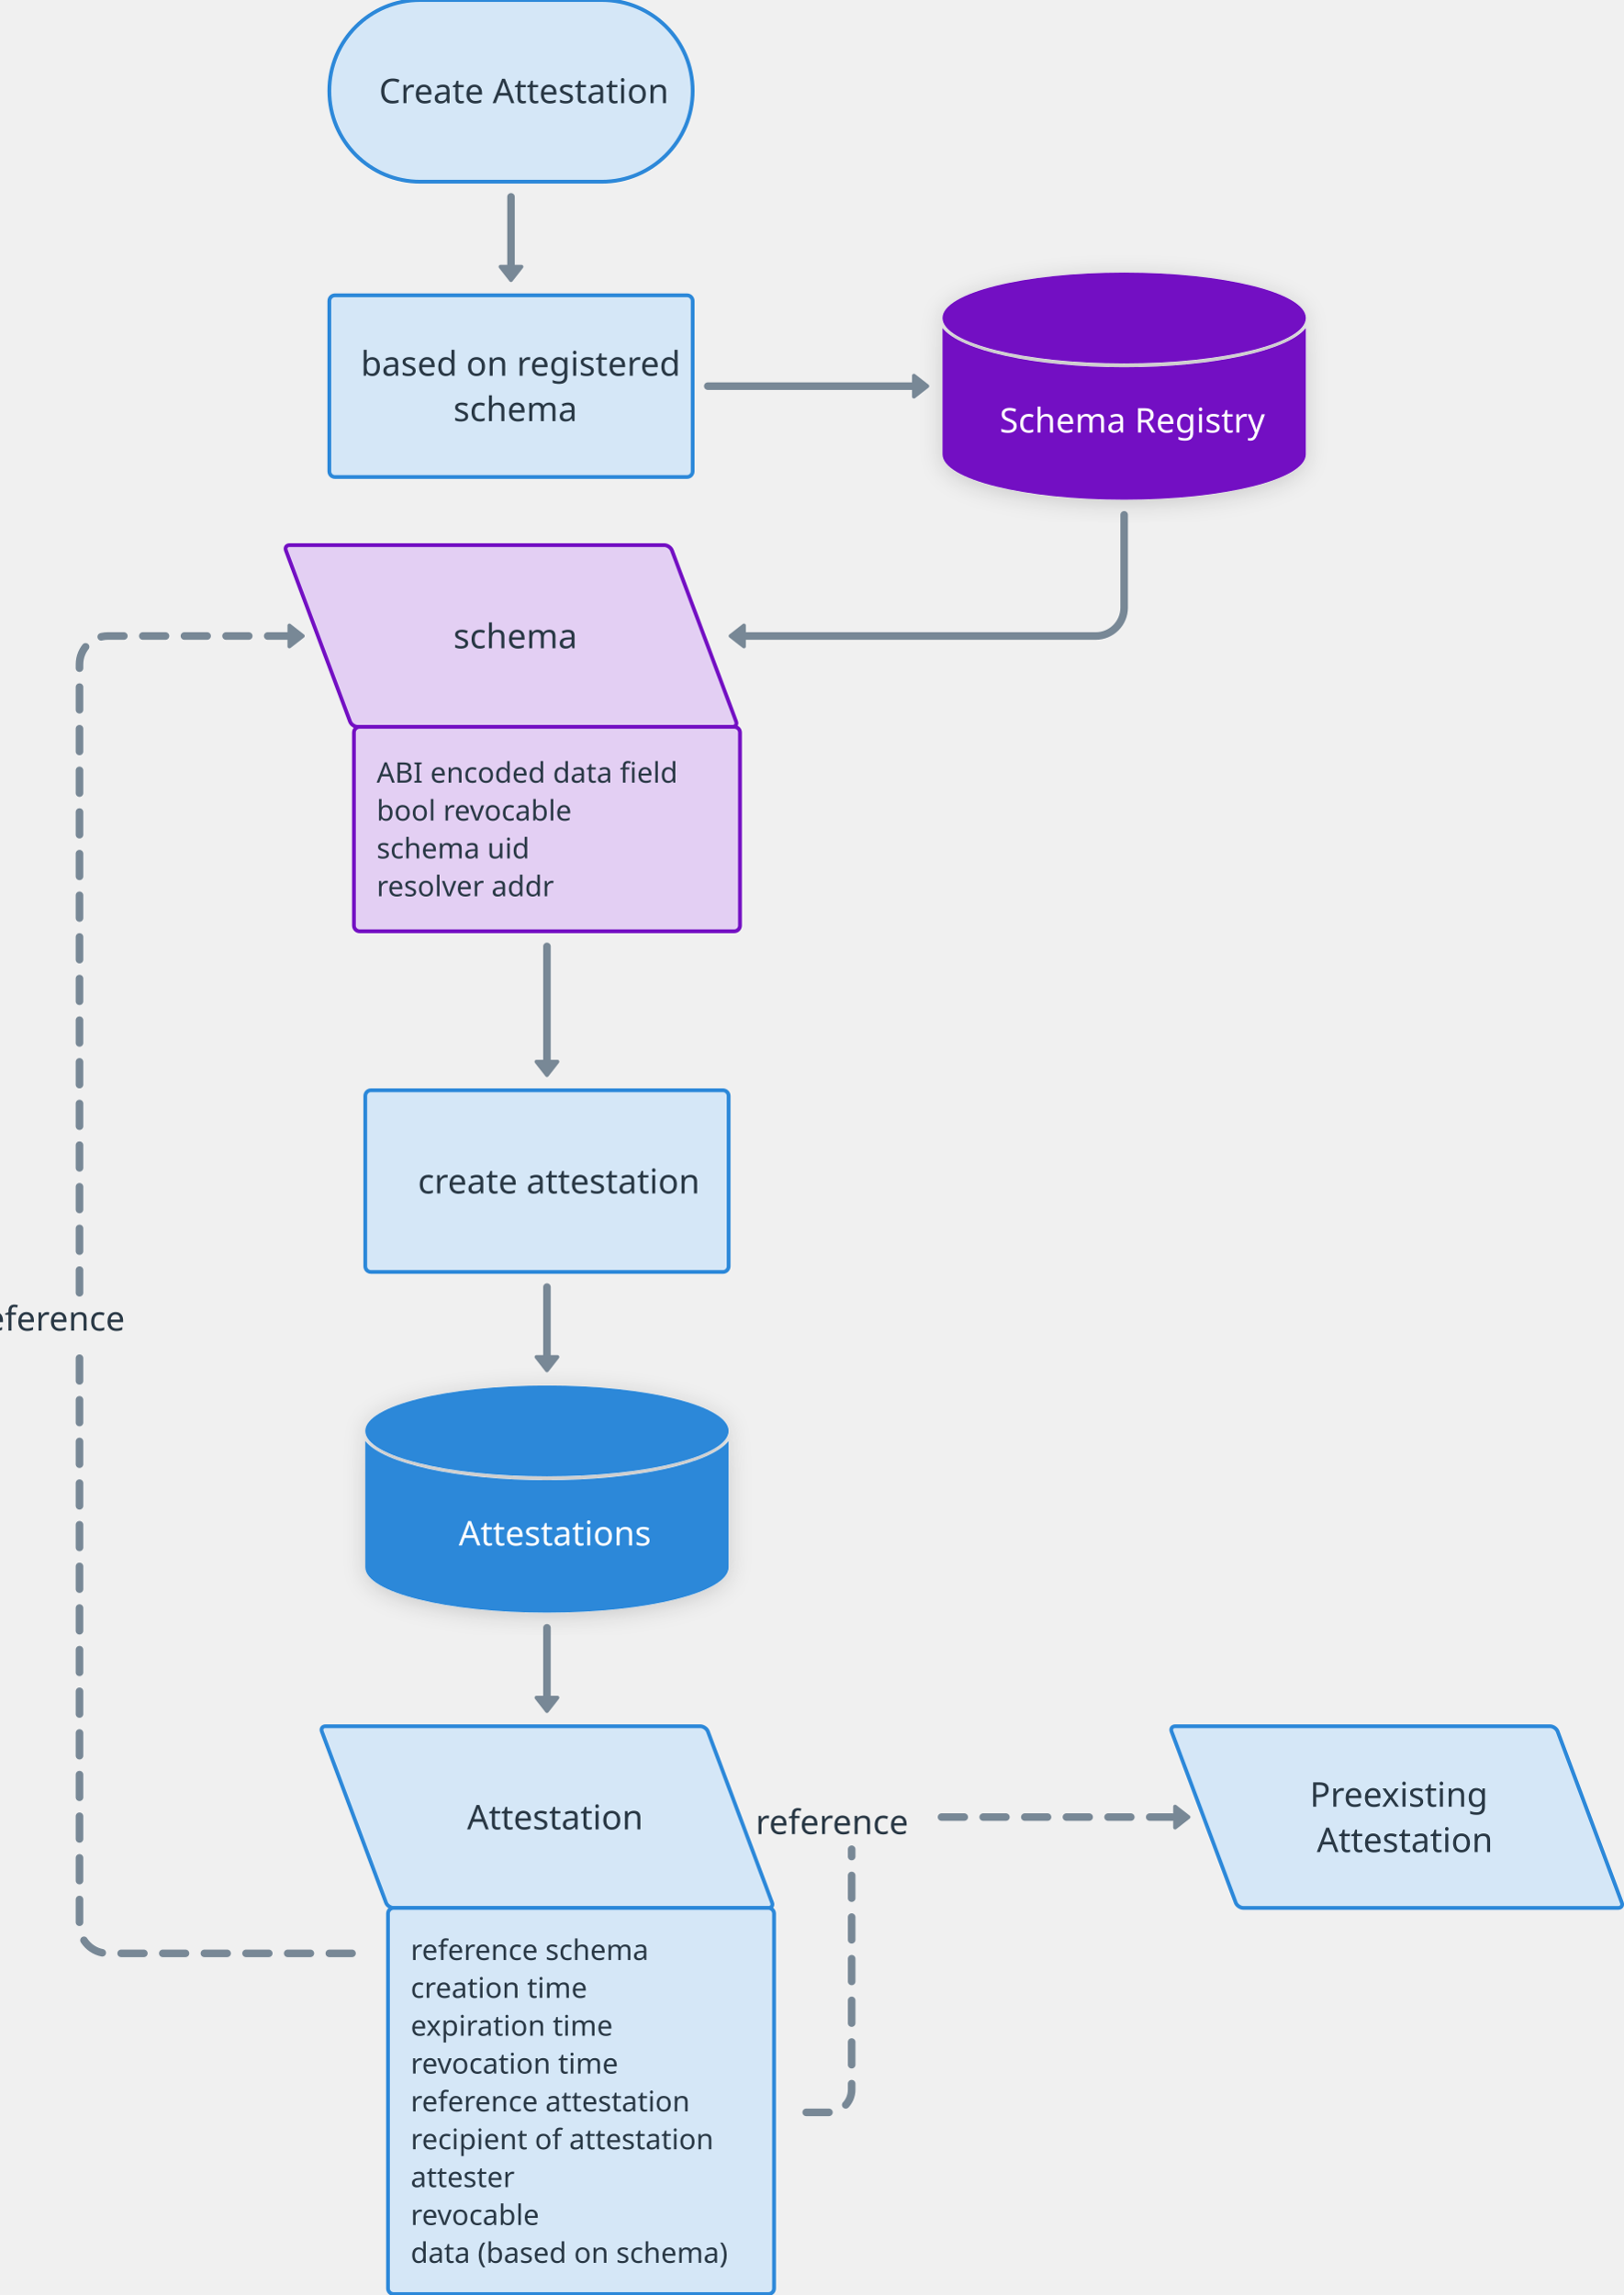
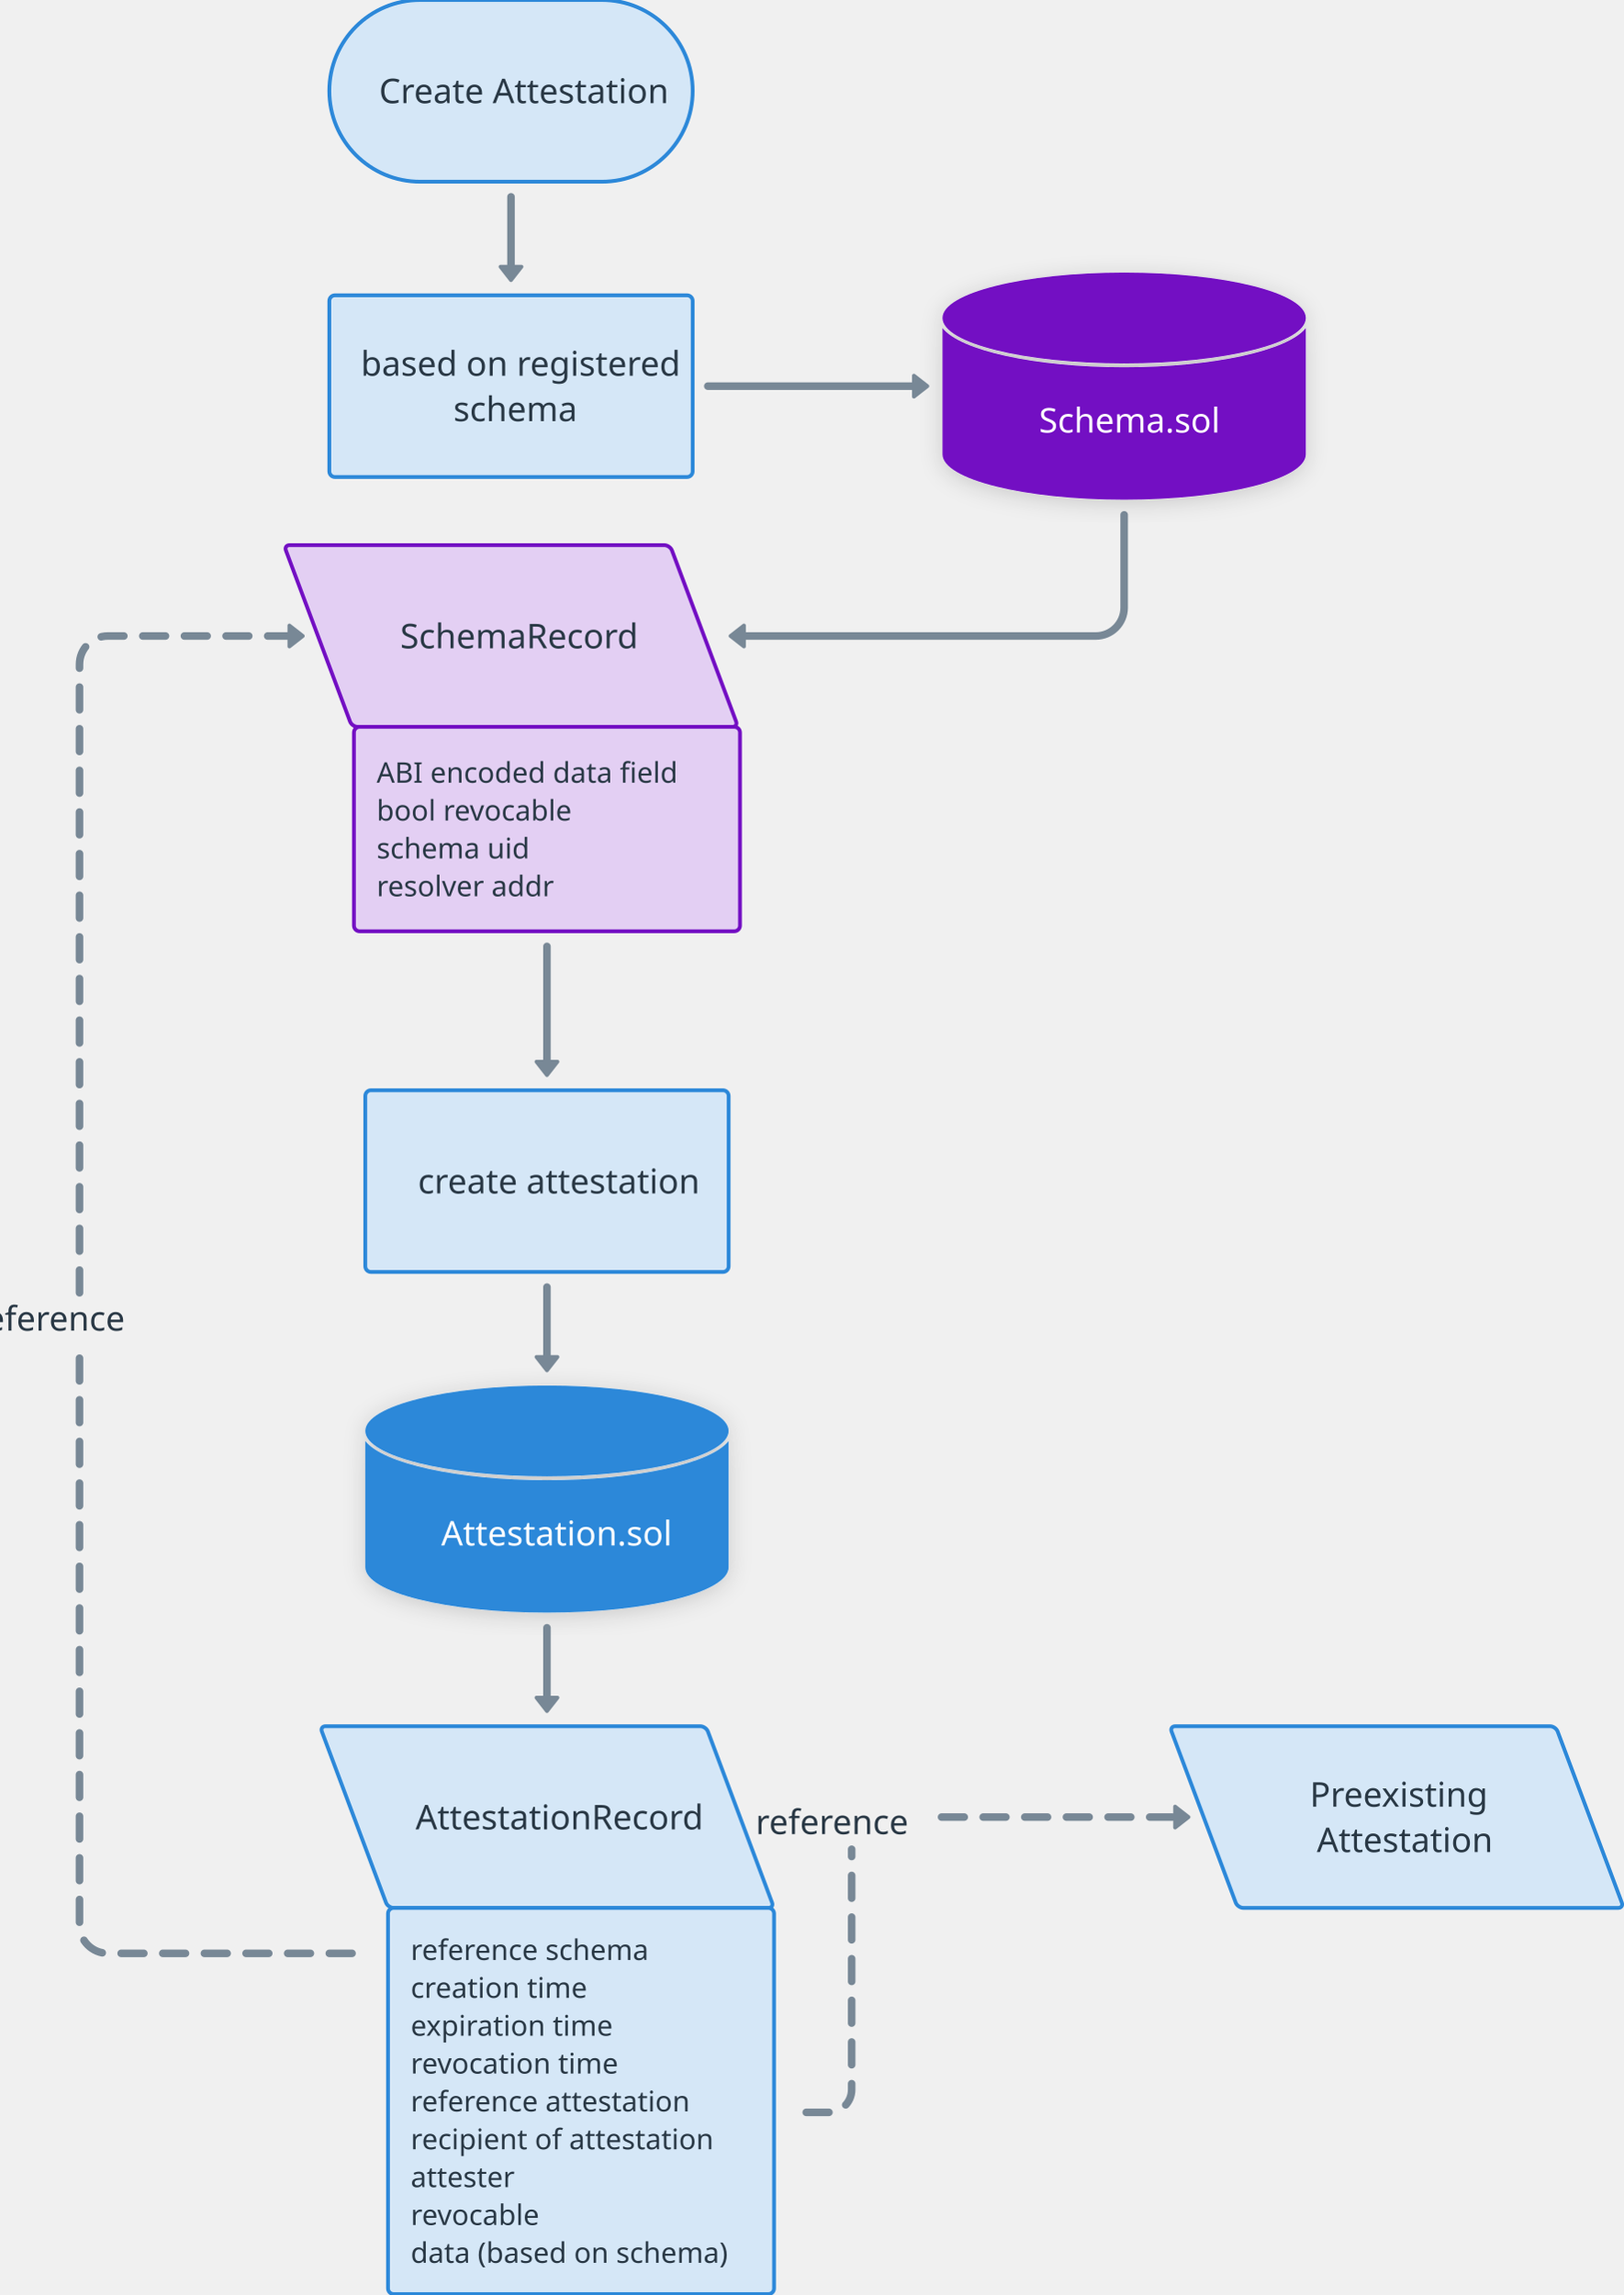
<svg xmlns="http://www.w3.org/2000/svg" version="1.1" viewBox="-582 156 858 1212" width="858px" height="1212px">
  <defs>
    <style>@font-face{
    font-family:"DIN Next";
    font-weight: 400;
    src:url("https://whimsical.com/fonts/139e8e25-0eea-4cb4-a5d4-79048803e73d.eot?#iefix");
    src:url("https://whimsical.com/fonts/139e8e25-0eea-4cb4-a5d4-79048803e73d.eot?#iefix") format("eot"),url("https://whimsical.com/fonts/094b15e3-94bd-435b-a595-d40edfde661a.woff2") format("woff2"),url("https://whimsical.com/fonts/7e5fbe11-4858-4bd1-9ec6-a1d9f9d227aa.woff") format("woff"),url("https://whimsical.com/fonts/0f11eff9-9f05-46f5-9703-027c510065d7.ttf") format("truetype"),url("https://whimsical.com/fonts/48b61978-3f30-4274-823c-5cdcd1876918.svg#48b61978-3f30-4274-823c-5cdcd1876918") format("svg");
}
@font-face{
    font-family:"DIN Next";
    font-weight: 400;
    font-style: italic;
    src:url("https://whimsical.com/fonts/df24d5e8-5087-42fd-99b1-b16042d666c8.eot?#iefix");
    src:url("https://whimsical.com/fonts/df24d5e8-5087-42fd-99b1-b16042d666c8.eot?#iefix") format("eot"),url("https://whimsical.com/fonts/46251881-ffe9-4bfb-99c7-d6ce3bebaf3e.woff2") format("woff2"),url("https://whimsical.com/fonts/790ebbf2-62c5-4a32-946f-99d405f9243e.woff") format("woff"),url("https://whimsical.com/fonts/d28199e6-0f4a-42df-97f4-606701c6f75a.ttf") format("truetype"),url("https://whimsical.com/fonts/37a462c0-d86e-492c-b9ab-35e6bd417f6c.svg#37a462c0-d86e-492c-b9ab-35e6bd417f6c") format("svg");
}
@font-face{
    font-weight: 500;
    font-family:"DIN Next";
    src:url("https://whimsical.com/fonts/c5b058fc-55ce-4e06-a175-5c7d9a7e90f4.eot?#iefix");
    src:url("https://whimsical.com/fonts/c5b058fc-55ce-4e06-a175-5c7d9a7e90f4.eot?#iefix") format("eot"),url("https://whimsical.com/fonts/7b29ae40-30ff-4f99-a2b9-cde88669fa2f.woff2") format("woff2"),url("https://whimsical.com/fonts/bf73077c-e354-4562-a085-f4703eb1d653.woff") format("woff"),url("https://whimsical.com/fonts/0ffa6947-5317-4d07-b525-14d08a028821.ttf") format("truetype"),url("https://whimsical.com/fonts/9e423e45-5450-4991-a157-dbe6cf61eb4e.svg#9e423e45-5450-4991-a157-dbe6cf61eb4e") format("svg");
}
@font-face{
    font-family:"DIN Next";
    font-weight: 500;
    font-style: italic;
    src:url("https://whimsical.com/fonts/9897c008-fd65-48a4-afc7-36de2fea97b9.eot?#iefix");
    src:url("https://whimsical.com/fonts/9897c008-fd65-48a4-afc7-36de2fea97b9.eot?#iefix") format("eot"),url("https://whimsical.com/fonts/c7717981-647d-4b76-8817-33062e42d11f.woff2") format("woff2"),url("https://whimsical.com/fonts/b852cd4c-1255-40b1-a2be-73a9105b0155.woff") format("woff"),url("https://whimsical.com/fonts/821b00ad-e741-4e2d-af1a-85594367c8a2.ttf") format("truetype"),url("https://whimsical.com/fonts/d3e3b689-a6b0-45f2-b279-f5e194f87409.svg#d3e3b689-a6b0-45f2-b279-f5e194f87409") format("svg");
}
@font-face{
    font-weight: 700;
    font-family:"DIN Next";
    src:url("https://whimsical.com/fonts/81cd3b08-fd39-4ae3-8d05-9d24709eba84.eot?#iefix");
    src:url("https://whimsical.com/fonts/81cd3b08-fd39-4ae3-8d05-9d24709eba84.eot?#iefix") format("eot"),url("https://whimsical.com/fonts/31704504-4671-47a6-a61e-397f07410d91.woff2") format("woff2"),url("https://whimsical.com/fonts/b8a280da-481f-44a0-8d9c-1bc64bd7227c.woff") format("woff"),url("https://whimsical.com/fonts/276d122a-0fab-447b-9fc0-5d7fb0eafce2.ttf") format("truetype"),url("https://whimsical.com/fonts/8fb8273a-8213-4928-808b-b5bfaf3fd7e9.svg#8fb8273a-8213-4928-808b-b5bfaf3fd7e9") format("svg");
}
@font-face{
    font-family:"DIN Next";
    font-weight: 700;
    font-style: italic;
    src:url("https://whimsical.com/fonts/00cc6df3-ed32-4004-8dd8-1c576600a408.eot?#iefix");
    src:url("https://whimsical.com/fonts/00cc6df3-ed32-4004-8dd8-1c576600a408.eot?#iefix") format("eot"),url("https://whimsical.com/fonts/4132c4c8-680c-4d6d-9251-a2da38503bbd.woff2") format("woff2"),url("https://whimsical.com/fonts/366401fe-6df4-47be-8f55-8a411cff0dd2.woff") format("woff"),url("https://whimsical.com/fonts/dbe4f7ba-fc16-44a6-a577-571620e9edaf.ttf") format("truetype"),url("https://whimsical.com/fonts/f874edca-ee87-4ccf-8b1d-921fbc3c1c36.svg#f874edca-ee87-4ccf-8b1d-921fbc3c1c36") format("svg");
}

@font-face {
    font-family: 'PFDINMonoPro';
    src:url('https://whimsical.com/fonts/PFDINMonoPro-Regular.woff') format('woff');
    font-weight: 400;
}
@font-face {
    font-family: 'PFDINMonoPro';
    src:url('https://whimsical.com/fonts/PFDINMonoPro-Italic.woff') format('woff');
    font-style: italic;
    font-weight: 400;
}
@font-face {
    font-family: 'PFDINMonoPro';
    src:url('https://whimsical.com/fonts/PFDINMonoPro-Bold.woff') format('woff');
    font-weight: 700;
}
@font-face {
    font-family: 'PFDINMonoPro';
    src:url('https://whimsical.com/fonts/PFDINMonoPro-BoldItalic.woff') format('woff');
    font-style: italic;
    font-weight: 700;
}
* {-webkit-font-smoothing: auto; -moz-osx-font-smoothing: auto;}@media print { svg { width: 100%; height: 100%; } }</style>
    <g>
      <filter id="white-fill-shadow">
        <feDropShadow dx="0" dy="2" stdDeviation="6" flood-opacity="0.03" flood-color="#000000" />
      </filter>
      <filter id="light-gray-fill-shadow">
        <feDropShadow dx="0" dy="2" stdDeviation="6" flood-opacity="0.09" flood-color="#000000" />
      </filter>
      <filter id="yellow-fill-shadow">
        <feDropShadow dx="0" dy="2" stdDeviation="6" flood-opacity="0.12" flood-color="#000000" />
      </filter>
      <filter id="fill-shadow">
        <feDropShadow dx="0" dy="2" stdDeviation="6" flood-opacity="0.16" flood-color="#000000" />
      </filter>
      <filter id="frame-shadow">
        <feDropShadow dx="0" dy="3" stdDeviation="8" flood-opacity="0.06" flood-color="#000000" />
      </filter>
      <filter id="button-shadow">
        <feDropShadow dx="0" dy="2" stdDeviation="6" flood-opacity="0.03" flood-color="#000000" />
      </filter>
      <filter id="button-hover-shadow">
        <feDropShadow dx="0" dy="2" stdDeviation="6" flood-opacity="0.08" flood-color="#000000" />
      </filter>
      <filter id="badge-shadow">
        <feDropShadow dx="0" dy="2" stdDeviation="6" flood-opacity="0.08" flood-color="#000000" />
      </filter>
    </g>
  </defs>
  <g>
    <g>
      <rect x="-408" y="156" width="192" height="96" rx="48" ry="48" fill="#d5e7f7" />
      <rect y="156" rx="48" stroke="#2C88D9" fill="none" stroke-linejoin="round" width="192" stroke-linecap="round" stroke-width="2" x="-408" ry="48" height="96" />
      <g class="content">
        <g>
          <g>
            <g>
              <g>
                <g />
                <text fill="#293845">
                  <tspan x="-381.729" y="210.5" font-family="DIN Next, sans-serif" font-size="18" font-style="normal" font-weight="normal">Create Attestation</tspan>
                </text>
              </g>
            </g>
          </g>
        </g>
      </g>
    </g>
  </g>
  <g>
    <g>
      <rect x="-408" y="312" width="192" height="96" rx="3" ry="3" fill="#d5e7f7" />
      <rect y="312" rx="3" stroke="#2C88D9" fill="none" stroke-linejoin="round" width="192" stroke-linecap="round" stroke-width="2" x="-408" ry="3" height="96" />
      <g class="content">
        <g>
          <g>
            <g>
              <g>
                <g />
                <text fill="#293845">
                  <tspan x="-391.358" y="354.5" font-family="DIN Next, sans-serif" font-size="18" font-style="normal" font-weight="normal">based on registered </tspan>
                </text>
              </g>
            </g>
            <g>
              <g>
                <g />
                <text fill="#293845">
                  <tspan x="-342.437" y="378.5" font-family="DIN Next, sans-serif" font-size="18" font-style="normal" font-weight="normal">schema</tspan>
                </text>
              </g>
            </g>
          </g>
        </g>
      </g>
    </g>
  </g>
  <g>
    <g>
      <line stroke="#788896" fill="none" stroke-linejoin="round" y1="260" stroke-linecap="round" stroke-width="4" x1="-312" y2="300" x2="-312" />
      <polygon points="-306.459,296.908 -312,304 -317.541,296.908" fill="#788896" stroke="#788896" stroke-width="2" stroke-linecap="round" stroke-linejoin="round" />
    </g>
  </g>
  <g>
    <g>
      <path d="M-430.947,446.809c-0.582,-1.551 0.29,-2.809 1.947,-2.809h198c1.657,0 3.472,1.258 4.053,2.809l33.893,90.382c0.582,1.551 -0.29,2.809 -1.947,2.809h-198c-1.657,0 -3.472,-1.258 -4.053,-2.809z" fill="#e3cff3" />
      <path d="M-430.947,446.809c-0.582,-1.551 0.29,-2.809 1.947,-2.809h198c1.657,0 3.472,1.258 4.053,2.809l33.893,90.382c0.582,1.551 -0.29,2.809 -1.947,2.809h-198c-1.657,0 -3.472,-1.258 -4.053,-2.809z" fill="none" stroke="#730FC3" stroke-linecap="round" stroke-linejoin="round" stroke-width="2" />
      <g class="content">
        <g>
          <g>
            <g>
              <g>
                <g />
                <text fill="#293845">
-                   <tspan x="-342.437" y="498.5" font-family="DIN Next, sans-serif" font-size="18" font-style="normal" font-weight="normal">schema</tspan>
+                   <tspan x="-370.569" y="498.5" font-family="DIN Next, sans-serif" font-size="18" font-style="normal" font-weight="normal">SchemaRecord</tspan>
                </text>
              </g>
            </g>
          </g>
        </g>
      </g>
    </g>
  </g>
  <g>
    <path d="M108,396c0,13.255 -42.981,24 -96,24c-53.019,0 -96,-10.745 -96,-24c0,-10.832 0,-52.044 0,-66.748c9.155,11.842 48.657,20.748 96,20.748c47.343,0 86.845,-8.907 96,-20.748c0,17.324 0,54.905 0,66.748zM-84,324c0,-13.255 42.981,-24 96,-24c53.019,0 96,10.745 96,24c0,13.255 -42.981,24 -96,24c-53.019,0 -96,-10.745 -96,-24z" fill="#FFFFFF" filter="url(#fill-shadow)" />
    <g>
      <path d="M108,396c0,13.255 -42.981,24 -96,24c-53.019,0 -96,-10.745 -96,-24c0,-10.832 0,-52.044 0,-66.748c9.155,11.842 48.657,20.748 96,20.748c47.343,0 86.845,-8.907 96,-20.748c0,17.324 0,54.905 0,66.748zM-84,324c0,-13.255 42.981,-24 96,-24c53.019,0 96,10.745 96,24c0,13.255 -42.981,24 -96,24c-53.019,0 -96,-10.745 -96,-24z" fill="#730FC3" />
      <g class="content">
        <g>
          <g>
            <g>
              <g>
                <g />
                <text fill="#FFFFFF">
-                   <tspan x="-53.805" y="384.5" font-family="DIN Next, sans-serif" font-size="18" font-style="normal" font-weight="normal">Schema Registry</tspan>
+                   <tspan x="-33.016" y="384.5" font-family="DIN Next, sans-serif" font-size="18" font-style="normal" font-weight="normal">Schema.sol</tspan>
                </text>
              </g>
            </g>
          </g>
        </g>
      </g>
    </g>
  </g>
  <g>
    <g>
      <line stroke="#788896" fill="none" stroke-linejoin="round" y1="360" stroke-linecap="round" stroke-width="4" x1="-208" y2="360" x2="-96" />
      <polygon points="-99.092,354.459 -92,360 -99.092,365.541" fill="#788896" stroke="#788896" stroke-width="2" stroke-linecap="round" stroke-linejoin="round" />
    </g>
  </g>
  <g>
    <g>
      <path d="M12,428v49c0,8.284 -6.716,15 -15,15h-189" fill="none" stroke="#788896" stroke-linecap="round" stroke-linejoin="round" stroke-width="4" />
      <polygon points="-188.908,497.541 -196,492 -188.908,486.459" fill="#788896" stroke="#788896" stroke-width="2" stroke-linecap="round" stroke-linejoin="round" />
    </g>
  </g>
  <g>
    <g>
      <rect x="-389" y="732" width="192" height="96" rx="3" ry="3" fill="#d5e7f7" />
      <rect y="732" rx="3" stroke="#2C88D9" fill="none" stroke-linejoin="round" width="192" stroke-linecap="round" stroke-width="2" x="-389" ry="3" height="96" />
      <g class="content">
        <g>
          <g>
            <g>
              <g>
                <g />
                <text fill="#293845">
                  <tspan x="-361.171" y="786.5" font-family="DIN Next, sans-serif" font-size="18" font-style="normal" font-weight="normal">create attestation</tspan>
                </text>
              </g>
            </g>
          </g>
        </g>
      </g>
    </g>
  </g>
  <g>
    <path d="M-197,984c0,13.255 -42.981,24 -96,24c-53.019,0 -96,-10.745 -96,-24c0,-10.832 0,-52.044 0,-66.748c9.155,11.842 48.657,20.748 96,20.748c47.343,0 86.845,-8.907 96,-20.748c0,17.324 0,54.905 0,66.748zM-389,917.252c0,0.737 0,0.961 0,0zM-389,912c0,-13.255 42.981,-24 96,-24c53.019,0 96,10.745 96,24c0,13.255 -42.981,24 -96,24c-53.019,0 -96,-10.745 -96,-24z" fill="#FFFFFF" filter="url(#fill-shadow)" />
    <g>
      <path d="M-197,984c0,13.255 -42.981,24 -96,24c-53.019,0 -96,-10.745 -96,-24c0,-10.832 0,-52.044 0,-66.748c9.155,11.842 48.657,20.748 96,20.748c47.343,0 86.845,-8.907 96,-20.748c0,17.324 0,54.905 0,66.748zM-389,917.252c0,0.737 0,0.961 0,0zM-389,912c0,-13.255 42.981,-24 96,-24c53.019,0 96,10.745 96,24c0,13.255 -42.981,24 -96,24c-53.019,0 -96,-10.745 -96,-24z" fill="#2C88D9" />
      <g class="content">
        <g>
          <g>
            <g>
              <g>
                <g />
                <text fill="#FFFFFF">
-                   <tspan x="-339.626" y="972.5" font-family="DIN Next, sans-serif" font-size="18" font-style="normal" font-weight="normal">Attestations</tspan>
+                   <tspan x="-348.886" y="972.5" font-family="DIN Next, sans-serif" font-size="18" font-style="normal" font-weight="normal">Attestation.sol</tspan>
                </text>
              </g>
            </g>
          </g>
        </g>
      </g>
    </g>
  </g>
  <g>
    <g>
      <line stroke="#788896" fill="none" stroke-linejoin="round" y1="836" stroke-linecap="round" stroke-width="4" x1="-293" y2="876" x2="-293" />
      <polygon points="-287.459,872.908 -293,880 -298.541,872.908" fill="#788896" stroke="#788896" stroke-width="2" stroke-linecap="round" stroke-linejoin="round" />
    </g>
  </g>
  <g>
    <g>
      <path d="M-411.947,1070.809c-0.582,-1.551 0.29,-2.809 1.947,-2.809h198c1.657,0 3.472,1.258 4.053,2.809l33.893,90.382c0.582,1.551 -0.29,2.809 -1.947,2.809h-198c-1.657,0 -3.472,-1.258 -4.053,-2.809z" fill="#d5e7f7" />
      <path d="M-411.947,1070.809c-0.582,-1.551 0.29,-2.809 1.947,-2.809h198c1.657,0 3.472,1.258 4.053,2.809l33.893,90.382c0.582,1.551 -0.29,2.809 -1.947,2.809h-198c-1.657,0 -3.472,-1.258 -4.053,-2.809z" fill="none" stroke="#2C88D9" stroke-linecap="round" stroke-linejoin="round" stroke-width="2" />
      <g class="content">
        <g>
          <g>
            <g>
              <g>
                <g />
                <text fill="#293845">
-                   <tspan x="-335.217" y="1122.5" font-family="DIN Next, sans-serif" font-size="18" font-style="normal" font-weight="normal">Attestation</tspan>
+                   <tspan x="-362.439" y="1122.5" font-family="DIN Next, sans-serif" font-size="18" font-style="normal" font-weight="normal">AttestationRecord</tspan>
                </text>
              </g>
            </g>
          </g>
        </g>
      </g>
    </g>
  </g>
  <g>
    <g>
      <line stroke="#788896" fill="none" stroke-linejoin="round" y1="1016" stroke-linecap="round" stroke-width="4" x1="-293" y2="1056" x2="-293" />
      <polygon points="-287.459,1052.908 -293,1060 -298.541,1052.908" fill="#788896" stroke="#788896" stroke-width="2" stroke-linecap="round" stroke-linejoin="round" />
    </g>
  </g>
  <g>
    <g>
      <rect x="-377" y="1164" width="204" height="204" rx="3" ry="3" fill="#d5e7f7" />
      <rect y="1164" rx="3" stroke="#2C88D9" fill="none" stroke-linejoin="round" width="204" stroke-linecap="round" stroke-width="2" x="-377" ry="3" height="204" />
      <g class="content">
        <g>
          <g>
            <g>
              <g>
                <g />
                <text fill="#293845">
                  <tspan x="-365" y="1191.5" font-family="DIN Next, sans-serif" font-size="15" font-style="normal" font-weight="normal">reference schema</tspan>
                </text>
              </g>
            </g>
          </g>
        </g>
        <g>
          <g>
            <g>
              <g>
                <g />
                <text fill="#293845">
                  <tspan x="-365" y="1211.5" font-family="DIN Next, sans-serif" font-size="15" font-style="normal" font-weight="normal">creation time</tspan>
                </text>
              </g>
            </g>
          </g>
        </g>
        <g>
          <g>
            <g>
              <g>
                <g />
                <text fill="#293845">
                  <tspan x="-365" y="1231.5" font-family="DIN Next, sans-serif" font-size="15" font-style="normal" font-weight="normal">expiration time</tspan>
                </text>
              </g>
            </g>
          </g>
        </g>
        <g>
          <g>
            <g>
              <g>
                <g />
                <text fill="#293845">
                  <tspan x="-365" y="1251.5" font-family="DIN Next, sans-serif" font-size="15" font-style="normal" font-weight="normal">revocation time</tspan>
                </text>
              </g>
            </g>
          </g>
        </g>
        <g>
          <g>
            <g>
              <g>
                <g />
                <text fill="#293845">
                  <tspan x="-365" y="1271.5" font-family="DIN Next, sans-serif" font-size="15" font-style="normal" font-weight="normal">reference attestation</tspan>
                </text>
              </g>
            </g>
          </g>
        </g>
        <g>
          <g>
            <g>
              <g>
                <g />
                <text fill="#293845">
                  <tspan x="-365" y="1291.5" font-family="DIN Next, sans-serif" font-size="15" font-style="normal" font-weight="normal">recipient of attestation</tspan>
                </text>
              </g>
            </g>
          </g>
        </g>
        <g>
          <g>
            <g>
              <g>
                <g />
                <text fill="#293845">
                  <tspan x="-365" y="1311.5" font-family="DIN Next, sans-serif" font-size="15" font-style="normal" font-weight="normal">attester</tspan>
                </text>
              </g>
            </g>
          </g>
        </g>
        <g>
          <g>
            <g>
              <g>
                <g />
                <text fill="#293845">
                  <tspan x="-365" y="1331.5" font-family="DIN Next, sans-serif" font-size="15" font-style="normal" font-weight="normal">revocable</tspan>
                </text>
              </g>
            </g>
          </g>
        </g>
        <g>
          <g>
            <g>
              <g>
                <g />
                <text fill="#293845">
                  <tspan x="-365" y="1351.5" font-family="DIN Next, sans-serif" font-size="15" font-style="normal" font-weight="normal">data (based on schema)</tspan>
                </text>
              </g>
            </g>
          </g>
        </g>
      </g>
    </g>
  </g>
  <g>
    <g>
      <rect x="-395" y="540" width="204" height="108" rx="3" ry="3" fill="#e3cff3" />
      <rect y="540" rx="3" stroke="#730FC3" fill="none" stroke-linejoin="round" width="204" stroke-linecap="round" stroke-width="2" x="-395" ry="3" height="108" />
      <g class="content">
        <g>
          <g>
            <g>
              <g>
                <g />
                <text fill="#293845">
                  <tspan x="-383" y="569.5" font-family="DIN Next, sans-serif" font-size="15" font-style="normal" font-weight="normal">ABI encoded data field</tspan>
                </text>
              </g>
            </g>
          </g>
        </g>
        <g>
          <g>
            <g>
              <g>
                <g />
                <text fill="#293845">
                  <tspan x="-383" y="589.5" font-family="DIN Next, sans-serif" font-size="15" font-style="normal" font-weight="normal">bool revocable</tspan>
                </text>
              </g>
            </g>
          </g>
        </g>
        <g>
          <g>
            <g>
              <g>
                <g />
                <text fill="#293845">
                  <tspan x="-383" y="609.5" font-family="DIN Next, sans-serif" font-size="15" font-style="normal" font-weight="normal">schema uid</tspan>
                </text>
              </g>
            </g>
          </g>
        </g>
        <g>
          <g>
            <g>
              <g>
                <g />
                <text fill="#293845">
                  <tspan x="-383" y="629.5" font-family="DIN Next, sans-serif" font-size="15" font-style="normal" font-weight="normal">resolver addr</tspan>
                </text>
              </g>
            </g>
          </g>
        </g>
      </g>
    </g>
  </g>
  <g>
    <g>
      <line stroke="#788896" fill="none" stroke-linejoin="round" y1="656" stroke-linecap="round" stroke-width="4" x1="-293" y2="720" x2="-293" />
      <polygon points="-287.459,716.908 -293,724 -298.541,716.908" fill="#788896" stroke="#788896" stroke-width="2" stroke-linecap="round" stroke-linejoin="round" />
    </g>
  </g>
  <g>
    <g>
      <path d="M-396,1188h-129c-8.284,0 -15,-6.716 -15,-15v-306M-540,839v-332c0,-8.284 6.716,-15 15,-15h99" fill="none" stroke="#788896" stroke-linecap="round" stroke-linejoin="round" stroke-width="4" stroke-dasharray="12, 10" stroke-dashoffset="0" />
      <polygon points="-429.092,486.459 -422,492 -429.092,497.541" fill="#788896" stroke="#788896" stroke-width="2" stroke-linecap="round" stroke-linejoin="round" />
      <text y="841" font-style="normal" font-size="18" font-weight="normal" fill="#293845" width="75" xml:space="preserve" x="-577.5" font-family="DIN Next, sans-serif" height="24">
        <tspan x="-540" y="859" text-anchor="middle" style="white-space:pre;">reference</tspan>
      </text>
    </g>
  </g>
  <g>
    <g>
      <path d="M37.053,1070.809c-0.582,-1.551 0.29,-2.809 1.947,-2.809h198c1.657,0 3.472,1.258 4.053,2.809l33.893,90.382c0.582,1.551 -0.29,2.809 -1.947,2.809h-198c-1.657,0 -3.472,-1.258 -4.053,-2.809z" fill="#d5e7f7" />
      <path d="M37.053,1070.809c-0.582,-1.551 0.29,-2.809 1.947,-2.809h198c1.657,0 3.472,1.258 4.053,2.809l33.893,90.382c0.582,1.551 -0.29,2.809 -1.947,2.809h-198c-1.657,0 -3.472,-1.258 -4.053,-2.809z" fill="none" stroke="#2C88D9" stroke-linecap="round" stroke-linejoin="round" stroke-width="2" />
      <g class="content">
        <g>
          <g>
            <g>
              <g>
                <g />
                <text fill="#293845">
                  <tspan x="110.111" y="1110.5" font-family="DIN Next, sans-serif" font-size="18" font-style="normal" font-weight="normal">Preexisting </tspan>
                </text>
              </g>
            </g>
            <g>
              <g>
                <g />
                <text fill="#293845">
                  <tspan x="113.783" y="1134.5" font-family="DIN Next, sans-serif" font-size="18" font-style="normal" font-weight="normal">Attestation</tspan>
                </text>
              </g>
            </g>
          </g>
        </g>
      </g>
    </g>
  </g>
  <g>
    <g>
      <path d="M-156,1272h12c6.627,0 12,-5.373 12,-12v-127M-84.5,1116h126.5" fill="none" stroke="#788896" stroke-linecap="round" stroke-linejoin="round" stroke-width="4" stroke-dasharray="12, 10" stroke-dashoffset="0" />
      <polygon points="38.908,1110.459 46,1116 38.908,1121.541" fill="#788896" stroke="#788896" stroke-width="2" stroke-linecap="round" stroke-linejoin="round" />
      <text y="1107" font-style="normal" font-size="18" font-weight="normal" fill="#293845" width="75" xml:space="preserve" x="-163.5" font-family="DIN Next, sans-serif" height="24">
        <tspan x="-126" y="1125" text-anchor="middle" style="white-space:pre;">reference</tspan>
      </text>
    </g>
  </g>
</svg>
